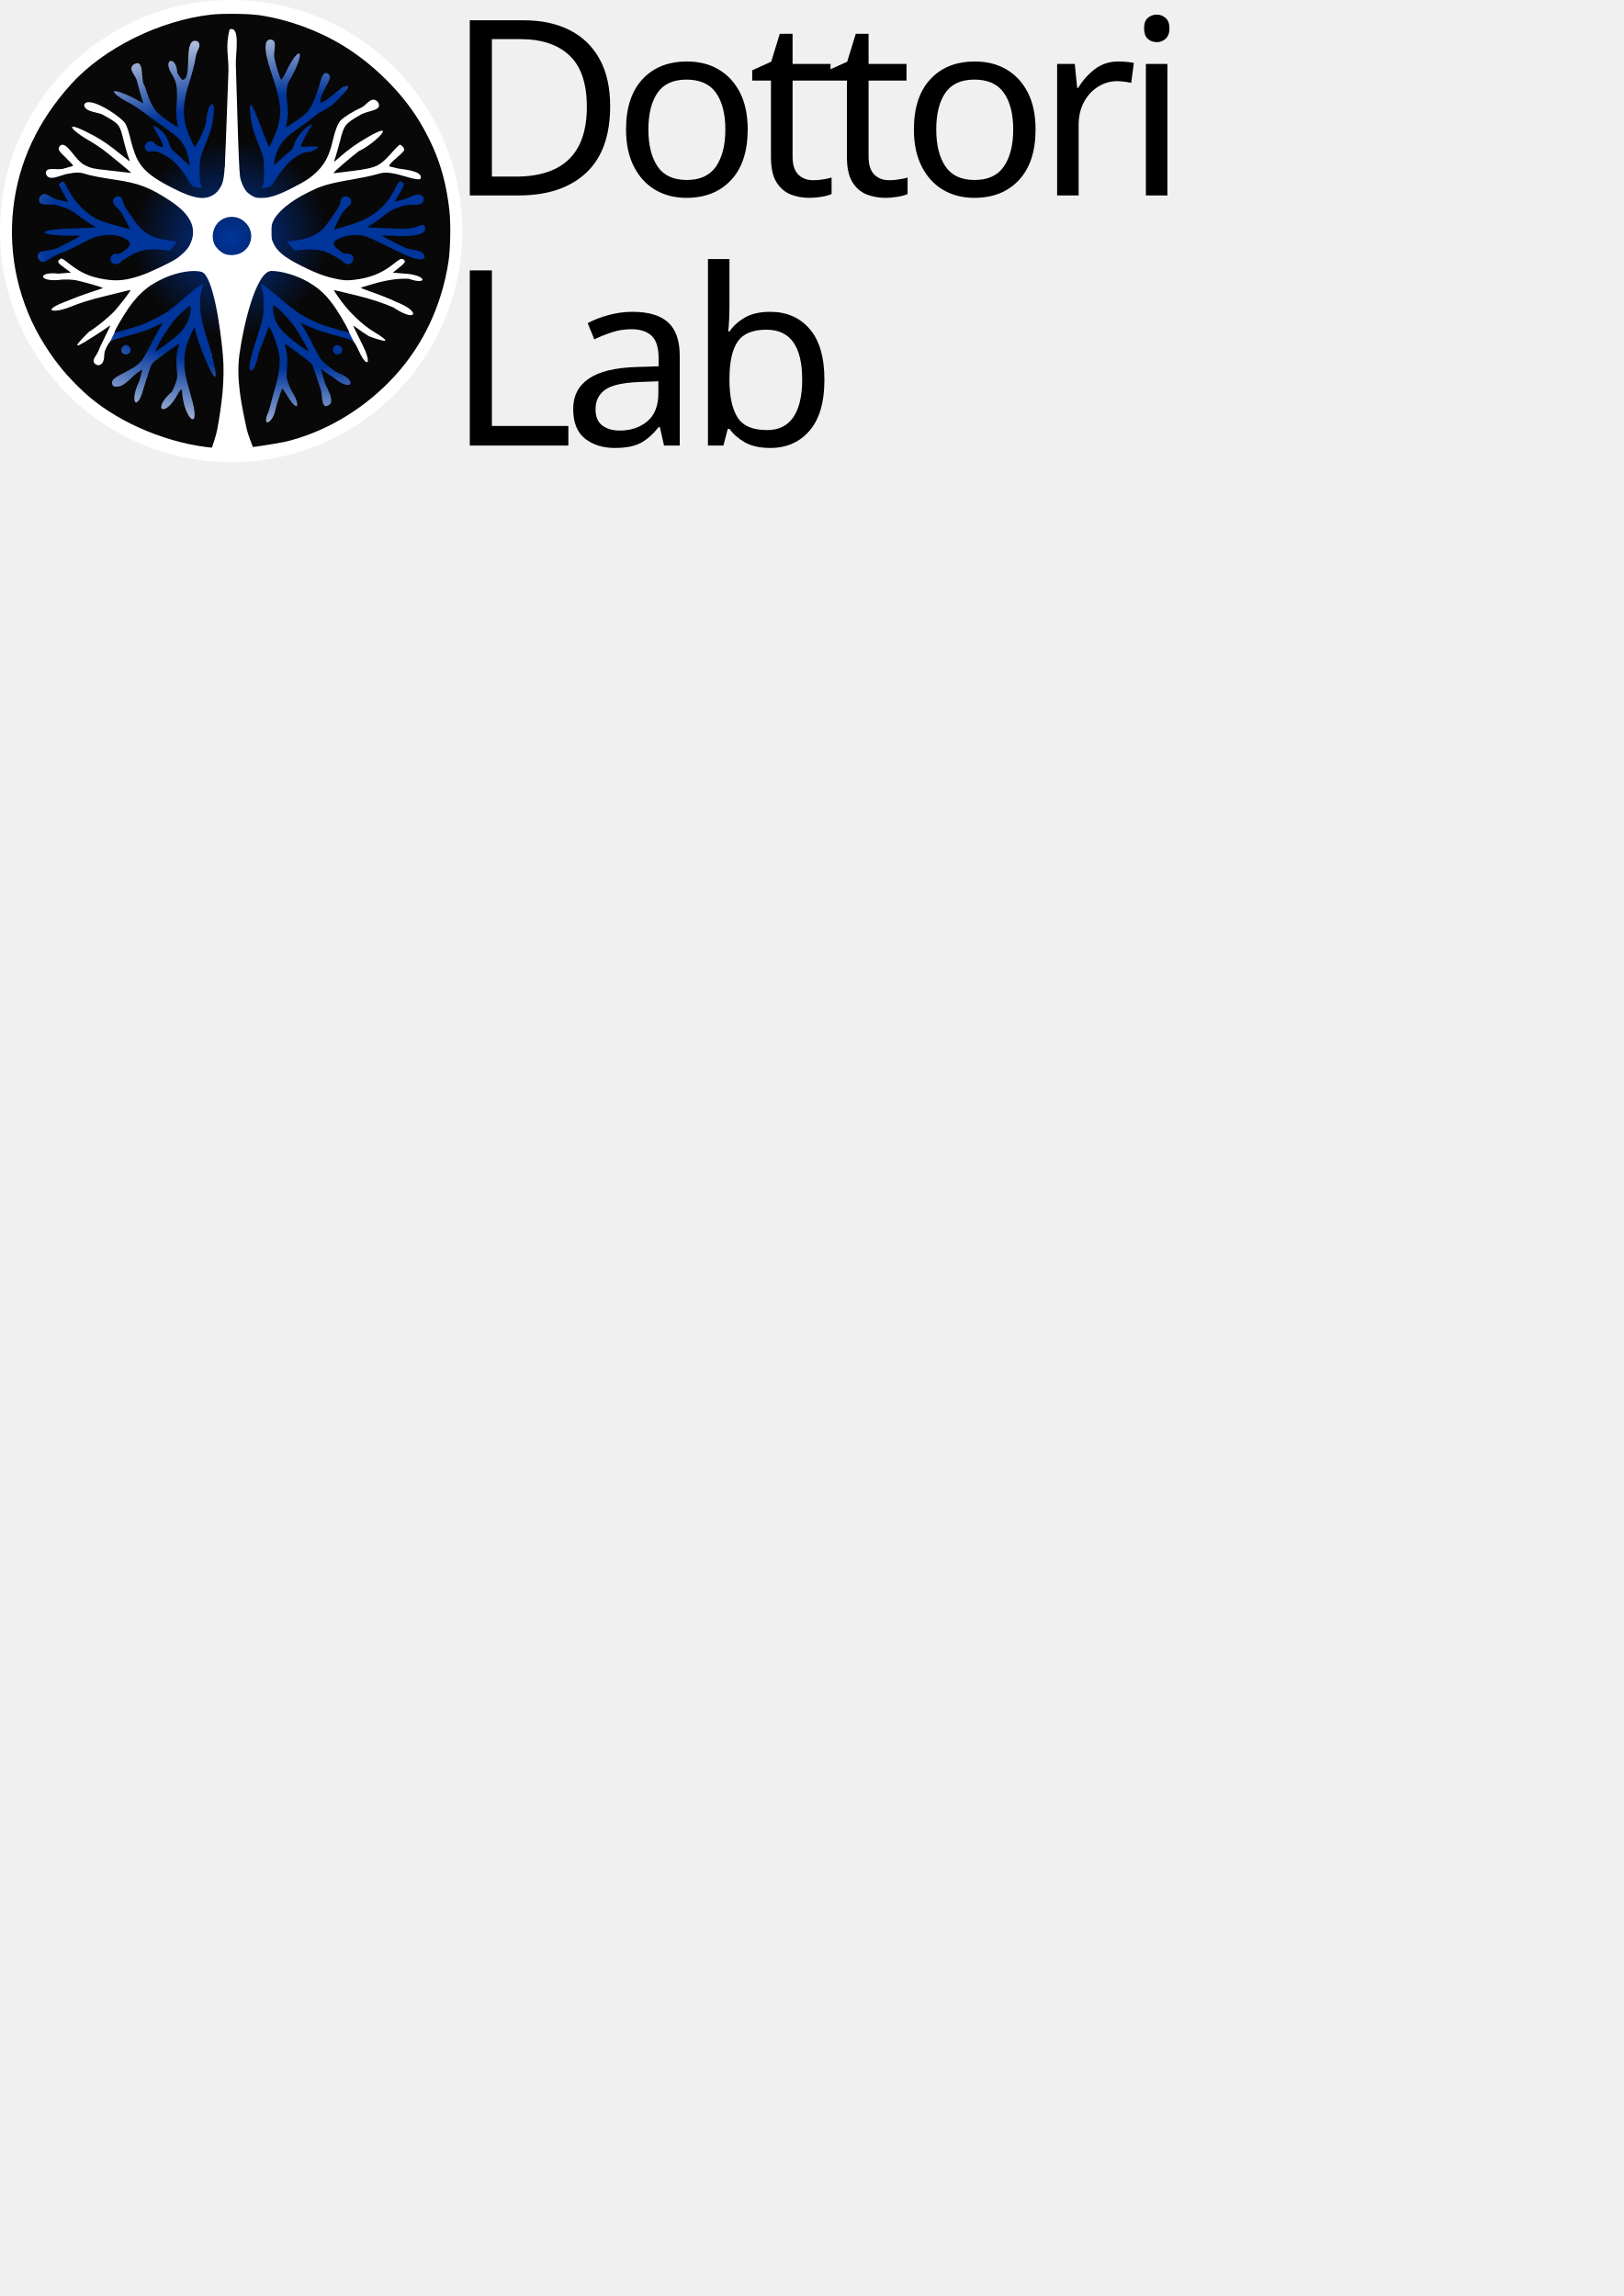
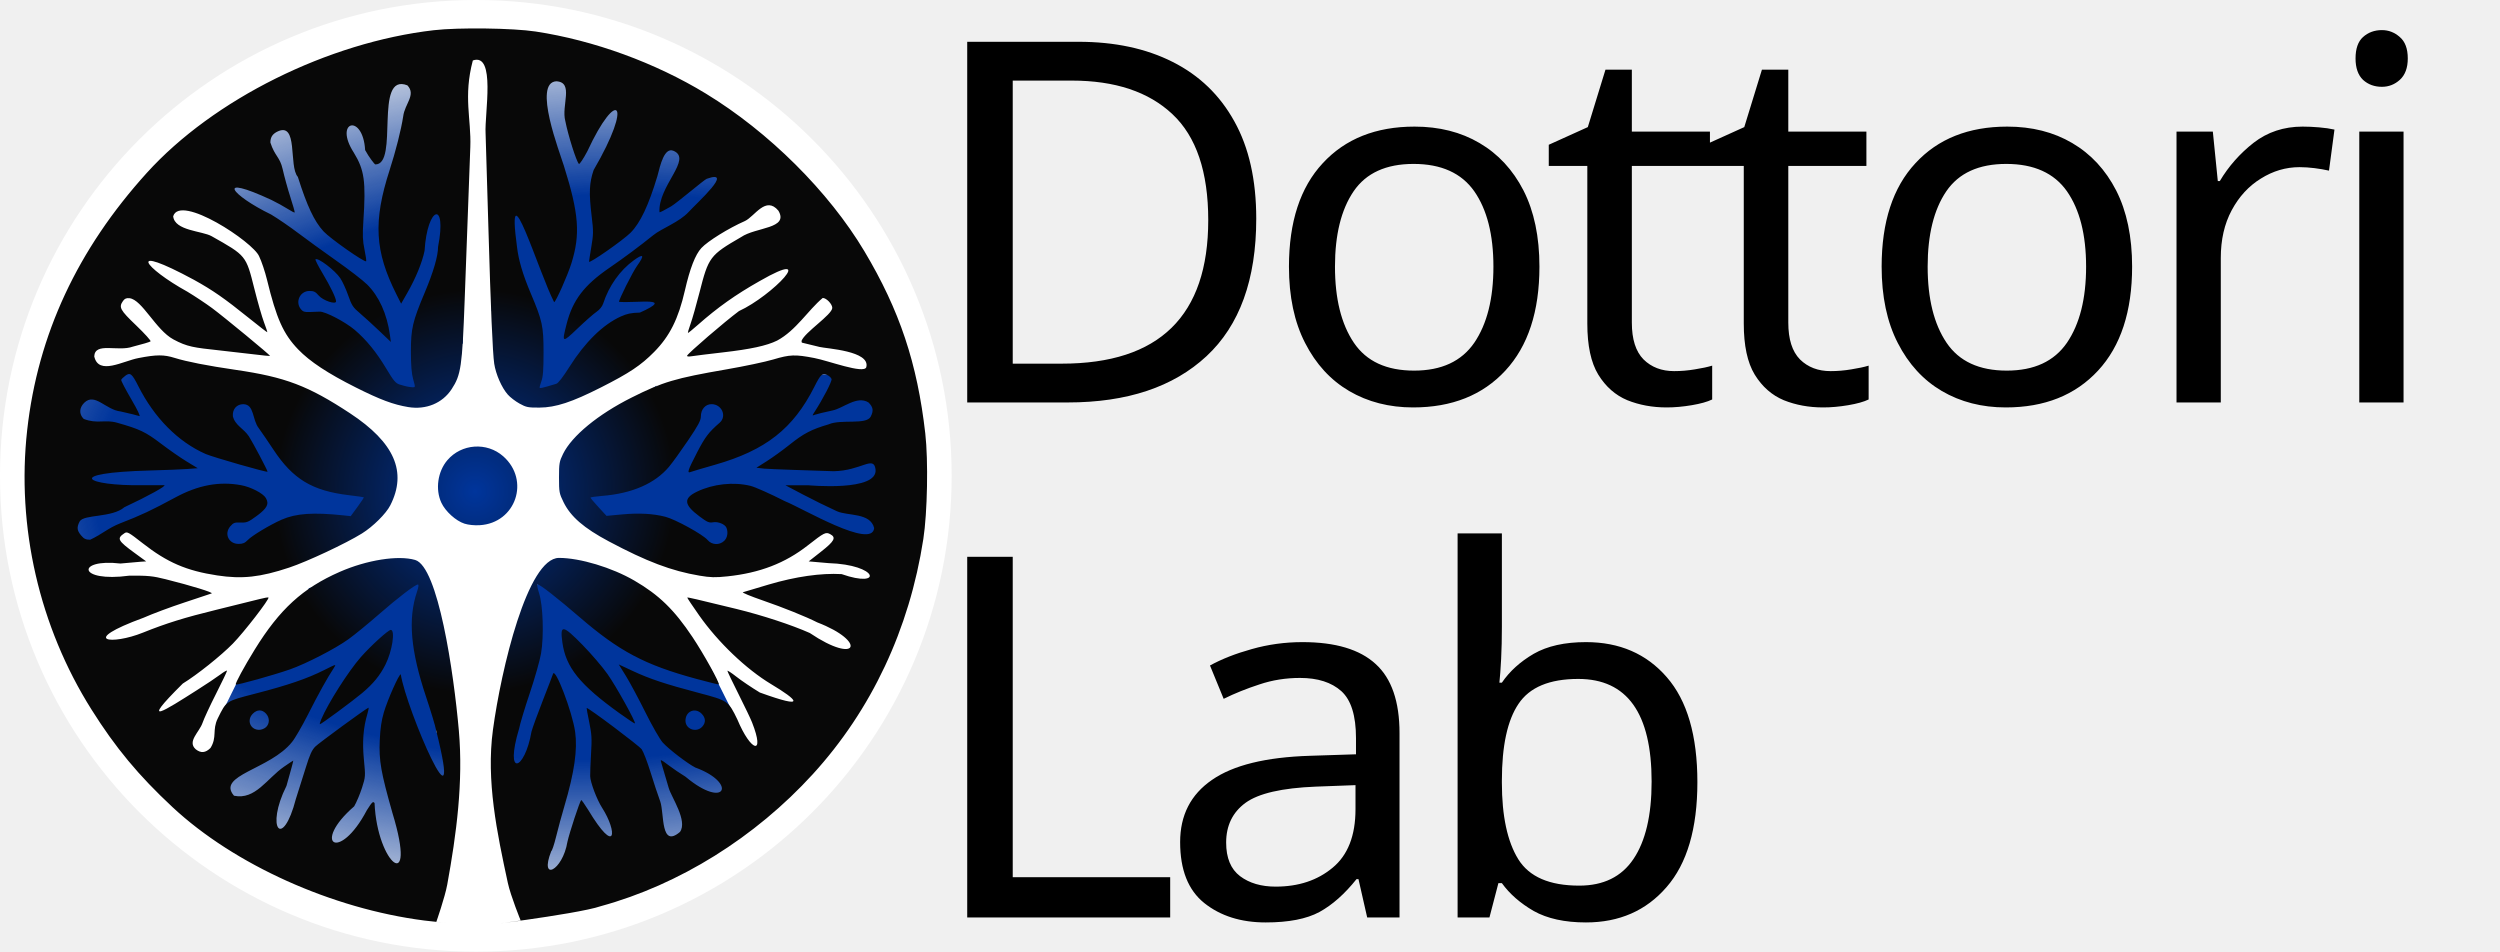
- <svg xmlns="http://www.w3.org/2000/svg" xmlns:xlink="http://www.w3.org/1999/xlink" width="210mm" height="297mm" viewBox="0 0 210 297" version="1.1" id="svg5" xml:space="preserve">
+ <svg xmlns="http://www.w3.org/2000/svg" xmlns:xlink="http://www.w3.org/1999/xlink" width="157.043mm" height="59.78mm" viewBox="0 0 157.043 59.78" version="1.1" id="svg5" xml:space="preserve">
  <defs id="defs2">
    <linearGradient id="linearGradient6978">
      <stop style="stop-color:#00359c;stop-opacity:1;" offset="0" id="stop6974" />
      <stop style="stop-color:#080808;stop-opacity:1;" offset="0.447" id="stop7051" />
    </linearGradient>
    <linearGradient id="linearGradient6970">
      <stop style="stop-color:#00359c;stop-opacity:1;" offset="0.618" id="stop6966" />
      <stop style="stop-color:#00359c;stop-opacity:0;" offset="1" id="stop6968" />
    </linearGradient>
    <radialGradient xlink:href="#linearGradient6970" id="radialGradient6972" cx="27.957" cy="-263.784" fx="27.957" fy="-263.784" r="71.915" gradientUnits="userSpaceOnUse" gradientTransform="matrix(-0.7123148,0.02668398,-0.01491936,-0.3982161,53.59553,-75.82818)" />
    <radialGradient xlink:href="#linearGradient6978" id="radialGradient6980" cx="8.427" cy="-261.489" fx="8.427" fy="-261.489" r="71.136" gradientTransform="matrix(0.1888326,-0.3529371,0.3483482,0.1863774,119.3323,82.57699)" gradientUnits="userSpaceOnUse" />
  </defs>
-   <g id="layer1">
+   <g id="layer1" transform="translate(-3.2186508e-6,-1.0848045e-5)">
    <circle style="fill:url(#radialGradient6972);fill-opacity:1;stroke:none;stroke-width:2.465;stroke-linecap:round;stroke-dasharray:none;stroke-opacity:1" id="path2923-7" cx="29.89" cy="29.89" r="28.658" />
    <rect style="fill:#ffffff;fill-opacity:1;stroke:none;stroke-width:1.817;stroke-linecap:round;stroke-dasharray:none;stroke-opacity:1" id="rect4549" width="6.237" height="7.196" x="26.956" y="51.976" />
    <rect style="fill:#ffffff;fill-opacity:1;stroke:none;stroke-width:0.761;stroke-linecap:round;stroke-dasharray:none;stroke-opacity:1" id="rect3329-2-3" width="3.176" height="3.157" x="29.16" y="31.308" transform="rotate(26.29646)" />
    <rect style="fill:#ffffff;fill-opacity:1;stroke:none;stroke-width:1.526;stroke-linecap:round;stroke-dasharray:none;stroke-opacity:1" id="rect3329-2-8" width="6.37" height="6.332" x="31.072" y="22.686" transform="rotate(36.45696)" />
    <rect style="fill:#ffffff;fill-opacity:1;stroke:none;stroke-width:2.315;stroke-linecap:round;stroke-dasharray:none;stroke-opacity:1" id="rect3329" width="14.662" height="6.332" x="4.728" y="34.44" />
    <rect style="fill:#ffffff;fill-opacity:1;stroke:none;stroke-width:1.526;stroke-linecap:round;stroke-dasharray:none;stroke-opacity:1" id="rect3329-2" width="6.37" height="6.332" x="6.971" y="33.309" />
    <rect style="fill:#ffffff;fill-opacity:1;stroke:none;stroke-width:1.424;stroke-linecap:round;stroke-dasharray:none;stroke-opacity:1" id="rect3329-2-7" width="5.088" height="6.898" x="8.906" y="40.672" />
    <rect style="fill:#ffffff;fill-opacity:1;stroke:none;stroke-width:2.703;stroke-linecap:round;stroke-dasharray:none;stroke-opacity:1" id="rect3327" width="18.936" height="3.3" x="-11.103" y="38.021" transform="matrix(0.967945,-0.2511623,0.4227361,0.9062528,0,0)" />
    <rect style="fill:#ffffff;fill-opacity:1;stroke:none;stroke-width:2.315;stroke-linecap:round;stroke-dasharray:none;stroke-opacity:1" id="rect3325" width="3.053" height="13.795" x="28.474" y="44.805" />
    <rect style="fill:#ffffff;fill-opacity:1;stroke:none;stroke-width:3.981;stroke-linecap:round;stroke-dasharray:none;stroke-opacity:1" id="rect3187-9-4" width="5.315" height="10.963" x="8.691" y="12.621" />
    <rect style="fill:#ffffff;fill-opacity:1;stroke:none;stroke-width:3.838;stroke-linecap:round;stroke-dasharray:none;stroke-opacity:1" id="rect3187-9-4-7" width="5.315" height="10.19" x="12.262" y="14.034" />
    <rect style="fill:#ffffff;fill-opacity:1;stroke:none;stroke-width:2.665;stroke-linecap:round;stroke-dasharray:none;stroke-opacity:1" id="rect3187-9-4-7-6" width="5.315" height="4.913" x="15.034" y="19.937" />
    <rect style="fill:#ffffff;fill-opacity:1;stroke:none;stroke-width:2.665;stroke-linecap:round;stroke-dasharray:none;stroke-opacity:1" id="rect3187-9-4-7-6-3" width="5.315" height="4.913" x="18.232" y="22.016" />
    <rect style="fill:#ffffff;fill-opacity:1;stroke:none;stroke-width:2.791;stroke-linecap:round;stroke-dasharray:none;stroke-opacity:1" id="rect3187" width="5.315" height="5.39" x="5.562" y="17.882" />
    <rect style="fill:#ffffff;fill-opacity:1;stroke:none;stroke-width:2.791;stroke-linecap:round;stroke-dasharray:none;stroke-opacity:1" id="rect3187-4" width="5.315" height="5.39" x="22.764" y="24.583" />
    <rect style="fill:#ffffff;fill-opacity:1;stroke:none;stroke-width:2.998;stroke-linecap:round;stroke-dasharray:none;stroke-opacity:1" id="rect3187-9" width="5.315" height="6.219" x="23.442" y="29.257" />
    <rect style="fill:#ffffff;fill-opacity:1;stroke:none;stroke-width:2.998;stroke-linecap:round;stroke-dasharray:none;stroke-opacity:1" id="rect3187-9-2" width="5.315" height="6.219" x="21.131" y="37.255" transform="rotate(-8.143125)" />
    <rect style="fill:#ffffff;fill-opacity:1;stroke:none;stroke-width:5.169;stroke-linecap:round;stroke-dasharray:none;stroke-opacity:1" id="rect2977" width="4.975" height="24.424" x="27.419" y="21.587" />
    <circle style="fill:none;fill-opacity:1;stroke:#ffffff;stroke-width:2.465;stroke-linecap:round;stroke-dasharray:none;stroke-opacity:1" id="path2923" cx="29.89" cy="29.89" r="28.658" />
    <rect style="fill:#ffffff;fill-opacity:1;stroke:none;stroke-width:19.103;stroke-linecap:round;stroke-dasharray:none;stroke-opacity:1" id="rect2869" width="1.809" height="53.334" x="29.077" y="2.364" />
    <rect style="fill:#ffffff;fill-opacity:1;stroke:none;stroke-width:3.426;stroke-linecap:round;stroke-dasharray:none;stroke-opacity:1" id="rect3401" width="5.917" height="10.823" x="31.053" y="24.855" />
    <rect style="fill:#ffffff;fill-opacity:1;stroke:none;stroke-width:3.426;stroke-linecap:round;stroke-dasharray:none;stroke-opacity:1" id="rect3401-2" width="5.917" height="10.823" x="40.176" y="11.667" transform="rotate(24.94635)" />
    <rect style="fill:#ffffff;fill-opacity:1;stroke:none;stroke-width:3.751;stroke-linecap:round;stroke-dasharray:none;stroke-opacity:1" id="rect3401-8" width="5.171" height="14.848" x="20.405" y="-69.822" transform="matrix(-0.7164543,0.697634,-0.943356,-0.3317822,0,0)" />
    <rect style="fill:#ffffff;fill-opacity:1;stroke:none;stroke-width:3.224;stroke-linecap:round;stroke-dasharray:none;stroke-opacity:1" id="rect3401-27" width="6.002" height="9.45" x="8.246" y="54.796" transform="matrix(0.8579335,-0.5137607,0.6953327,0.718688,0,0)" />
    <rect style="fill:#ffffff;fill-opacity:1;stroke:none;stroke-width:1.079;stroke-linecap:round;stroke-dasharray:none;stroke-opacity:1" id="rect3460" width="1.998" height="2.299" x="50.901" y="33.422" />
    <rect style="fill:#ffffff;fill-opacity:1;stroke:none;stroke-width:1.079;stroke-linecap:round;stroke-dasharray:none;stroke-opacity:1" id="rect3460-1" width="1.998" height="2.299" x="53.181" y="35.024" />
    <rect style="fill:#ffffff;fill-opacity:1;stroke:none;stroke-width:2.315;stroke-linecap:round;stroke-dasharray:none;stroke-opacity:1" id="rect3506" width="9.084" height="3.128" x="42.345" y="38.812" />
    <rect style="fill:#ffffff;fill-opacity:1;stroke:none;stroke-width:2.663;stroke-linecap:round;stroke-dasharray:none;stroke-opacity:1" id="rect3508" width="3.918" height="8.299" x="21.597" y="51.118" transform="matrix(0.9677592,-0.2518771,0.447718,0.8941748,0,0)" />
    <rect style="fill:#ffffff;fill-opacity:1;stroke:none;stroke-width:2.315;stroke-linecap:round;stroke-dasharray:none;stroke-opacity:1" id="rect3510" width="19.136" height="2.345" x="13.633" y="41.02" transform="rotate(-34.62032)" />
    <rect style="fill:#ffffff;fill-opacity:1;stroke:none;stroke-width:2.199;stroke-linecap:round;stroke-dasharray:none;stroke-opacity:1" id="rect3525" width="8.849" height="8.795" x="41.225" y="15.677" />
    <rect style="fill:#ffffff;fill-opacity:1;stroke:none;stroke-width:2.323;stroke-linecap:round;stroke-dasharray:none;stroke-opacity:1" id="rect3540" width="9.222" height="3.838" x="19.307" y="40.643" transform="rotate(-42.62852)" />
    <rect style="fill:#ffffff;fill-opacity:1;stroke:none;stroke-width:2.315;stroke-linecap:round;stroke-dasharray:none;stroke-opacity:1" id="rect3555" width="5.97" height="5.57" x="48.981" y="17.943" />
    <rect style="fill:#ffffff;fill-opacity:1;stroke:none;stroke-width:2.315;stroke-linecap:round;stroke-dasharray:none;stroke-opacity:1" id="rect3557" width="1.439" height="3.465" x="30.458" y="19.542" />
    <rect style="fill:#00359c;fill-opacity:1;stroke:none;stroke-width:2.315;stroke-linecap:round;stroke-dasharray:none;stroke-opacity:1" id="rect3559" width="3.411" height="2.265" x="21.902" y="20.581" />
    <rect style="fill:#ffffff;fill-opacity:1;stroke:none;stroke-width:2.315;stroke-linecap:round;stroke-dasharray:none;stroke-opacity:1" id="rect4585" width="5.717" height="5.104" x="27.263" y="53.069" />
    <path style="fill:url(#radialGradient6980);fill-opacity:1;stroke-width:0.088" d="M 26.657,57.825 C 20.853,57.08 14.711,54.314 10.837,50.702 8.703,48.712 7.255,46.969 5.745,44.567 2.468,39.359 1.027,33.092 1.708,27.012 2.38,21.014 4.863,15.677 9.221,10.862 13.401,6.244 20.607,2.662 27.255,1.897 c 1.555,-0.179 4.965,-0.135 6.392,0.083 3.666,0.559 7.505,1.958 10.688,3.896 3.957,2.409 7.724,6.155 9.965,9.91 2.21,3.703 3.32,7.025 3.824,11.446 0.194,1.7 0.133,4.968 -0.123,6.629 -0.875,5.664 -3.253,10.725 -6.939,14.767 -3.628,3.978 -8.394,6.947 -13.314,8.293 -1.527,0.535 -9.224,1.439 -5.036,0.916 0,0 -0.634,-1.556 -0.811,-2.374 -0.681,-3.147 -1.369,-6.424 -0.936,-9.615 0.519,-3.822 2.174,-10.802 4.15,-10.802 1.316,0 3.322,0.604 4.735,1.426 1.546,0.899 2.501,1.827 3.65,3.547 0.698,1.045 1.726,2.898 1.65,2.974 -0.015,0.015 -0.66,-0.145 -1.432,-0.355 -3.201,-0.87 -4.814,-1.722 -7.287,-3.852 -1.427,-1.229 -2.507,-2.073 -2.655,-2.073 -0.056,0 -0.021,0.218 0.087,0.549 0.25,0.763 0.312,2.7 0.122,3.798 -0.075,0.435 -0.395,1.557 -0.709,2.492 -0.315,0.935 -0.614,1.93 -0.665,2.21 -0.945,3.126 0.356,2.647 0.775,0.199 0.061,-0.233 0.382,-1.116 0.713,-1.961 0.331,-0.845 0.619,-1.596 0.64,-1.668 0.131,-0.447 1.218,2.403 1.391,3.648 0.155,1.114 -0.053,2.551 -0.669,4.633 -0.172,0.579 -0.409,1.452 -0.527,1.939 -0.118,0.487 -0.256,0.9 -0.307,0.917 -0.766,1.949 0.712,1.252 1.017,-0.587 0.13,-0.587 0.77,-2.529 0.865,-2.624 0.019,-0.019 0.219,0.261 0.444,0.623 1.76,2.923 1.849,1.387 0.867,-0.142 -0.332,-0.522 -0.733,-1.585 -0.746,-1.977 -0.006,-0.181 0.019,-0.822 0.055,-1.426 0.057,-0.942 0.04,-1.221 -0.115,-1.972 -0.1,-0.481 -0.173,-0.881 -0.163,-0.89 0.066,-0.058 3.305,2.373 3.461,2.598 0.107,0.154 0.355,0.799 0.552,1.435 0.197,0.636 0.474,1.47 0.616,1.853 0.253,0.759 0.008,2.947 1.235,1.899 0.495,-0.695 -0.538,-2.177 -0.706,-2.755 -0.227,-0.782 -0.443,-1.517 -0.481,-1.633 -0.061,-0.185 -0.007,-0.163 0.446,0.182 0.283,0.216 0.772,0.548 1.086,0.737 2.522,2.117 3.284,0.395 0.615,-0.577 -0.493,-0.252 -1.676,-1.159 -2.041,-1.565 -0.183,-0.204 -0.672,-1.056 -1.104,-1.925 -0.427,-0.857 -0.975,-1.88 -1.219,-2.272 l -0.443,-0.713 0.889,0.415 c 1.064,0.496 2.027,0.816 4.137,1.374 1.833,0.484 1.861,0.504 2.424,1.667 0.849,2.035 1.764,2.318 0.928,0.195 -0.081,-0.211 -0.463,-1.011 -0.849,-1.778 -0.387,-0.767 -0.703,-1.429 -0.703,-1.47 0,-0.042 0.255,0.125 0.566,0.369 0.311,0.245 0.972,0.691 1.47,0.992 3.03,1.098 2.36,0.463 0.708,-0.528 -1.569,-0.943 -3.33,-2.626 -4.523,-4.322 -0.422,-0.599 -0.756,-1.101 -0.743,-1.114 0.027,-0.027 0.57,0.099 3.091,0.715 1.615,0.395 3.466,1.002 4.605,1.51 3.03,2.045 3.612,0.537 0.471,-0.666 -0.704,-0.359 -2.131,-0.933 -3.436,-1.383 -0.748,-0.258 -1.304,-0.488 -1.235,-0.511 0.068,-0.023 0.795,-0.241 1.616,-0.483 1.698,-0.502 3.29,-0.73 4.584,-0.656 2.611,0.918 2.339,-0.592 -0.836,-0.691 l -1.232,-0.108 0.782,-0.615 c 0.842,-0.662 0.959,-0.887 0.567,-1.097 -0.278,-0.149 -0.375,-0.099 -1.406,0.708 -1.426,1.117 -3.017,1.73 -5.048,1.944 -0.77,0.081 -1.059,0.074 -1.756,-0.044 -1.763,-0.299 -3.312,-0.885 -5.698,-2.155 -1.562,-0.832 -2.392,-1.549 -2.838,-2.455 -0.272,-0.553 -0.288,-0.636 -0.288,-1.552 0,-0.889 0.021,-1.01 0.254,-1.485 0.555,-1.132 2.197,-2.483 4.304,-3.539 1.97,-0.988 2.728,-1.213 5.978,-1.775 1.111,-0.192 2.423,-0.47 2.917,-0.617 1.055,-0.315 1.383,-0.326 2.59,-0.092 0.859,0.162 3.105,1.016 3.259,0.578 0.275,-1.031 -2.509,-1.168 -2.935,-1.275 -0.586,-0.148 -1.081,-0.268 -1.099,-0.268 -0.018,0 -0.033,-0.05 -0.033,-0.112 0.198,-0.541 1.914,-1.639 1.932,-2.072 0,-0.239 -0.37,-0.626 -0.6,-0.626 -0.924,0.769 -1.671,2.038 -2.868,2.68 -0.654,0.322 -1.661,0.54 -3.424,0.742 -0.869,0.1 -1.734,0.206 -1.921,0.237 -0.214,0.035 -0.328,0.023 -0.307,-0.032 0.06,-0.157 2.35,-2.127 3.259,-2.803 2.08,-0.951 5.07,-4.052 1.289,-1.879 -1.502,0.85 -2.629,1.649 -3.864,2.74 -0.318,0.281 -0.6,0.511 -0.626,0.511 -0.026,0 0.044,-0.251 0.155,-0.557 0.111,-0.306 0.367,-1.205 0.569,-1.997 0.563,-2.213 0.652,-2.331 2.604,-3.461 0.937,-0.643 3.022,-0.517 2.35,-1.661 -0.795,-0.956 -1.489,0.359 -2.102,0.647 -1.027,0.451 -2.34,1.266 -2.739,1.699 -0.38,0.412 -0.717,1.28 -1.032,2.657 -0.41,1.789 -0.954,2.878 -1.934,3.87 -0.832,0.842 -1.555,1.324 -3.338,2.227 -1.836,0.93 -2.846,1.261 -3.863,1.268 -0.716,0.005 -0.834,-0.019 -1.257,-0.253 -0.257,-0.142 -0.589,-0.397 -0.737,-0.567 -0.382,-0.435 -0.749,-1.272 -0.851,-1.94 -0.096,-0.632 -0.224,-3.603 -0.359,-8.341 -0.049,-1.714 -0.131,-4.473 -0.183,-6.13 -0.071,-1.215 0.66,-5.085 -0.801,-4.575 -0.606,2.288 -0.093,3.666 -0.158,5.436 -0.049,1.328 -0.128,3.461 -0.175,4.741 -0.047,1.28 -0.129,3.472 -0.18,4.873 -0.154,4.18 -0.23,4.7 -0.818,5.597 -0.579,0.885 -1.61,1.31 -2.727,1.126 -0.931,-0.154 -1.757,-0.462 -3.278,-1.225 -1.773,-0.889 -2.902,-1.633 -3.638,-2.399 -0.929,-0.965 -1.364,-1.94 -1.955,-4.372 -0.123,-0.507 -0.345,-1.168 -0.493,-1.469 -0.357,-0.891 -4.975,-3.943 -5.401,-2.52 0.091,0.914 1.819,0.916 2.412,1.25 2.179,1.226 2.163,1.207 2.684,3.29 0.208,0.832 0.482,1.785 0.608,2.118 0.126,0.333 0.22,0.615 0.207,0.626 -0.013,0.011 -0.537,-0.394 -1.164,-0.899 -1.525,-1.229 -2.268,-1.745 -3.446,-2.396 -4.342,-2.344 -3.125,-0.752 -0.402,0.753 0.474,0.286 1.166,0.746 1.539,1.022 0.756,0.56 3.688,2.979 3.65,3.011 -0.013,0.011 -0.439,-0.031 -0.946,-0.094 -0.507,-0.063 -1.515,-0.179 -2.239,-0.257 C 12.179,21.836 11.763,21.789 10.892,21.32 9.783,20.722 8.929,18.823 8.136,18.732 7.938,18.712 7.832,18.757 7.728,18.905 c -0.28,0.399 -0.192,0.563 0.83,1.541 0.533,0.511 0.938,0.96 0.9,0.998 -0.038,0.038 -0.541,0.187 -1.117,0.332 -0.927,0.335 -2.379,-0.307 -2.421,0.611 0.271,1.22 1.817,0.28 2.791,0.103 1.119,-0.217 1.584,-0.219 2.258,-0.008 0.76,0.238 2.059,0.492 3.841,0.752 3.117,0.454 4.553,1 7.178,2.728 2.794,1.839 3.599,3.683 2.527,5.785 -0.266,0.522 -1.079,1.328 -1.777,1.763 -1.003,0.625 -3.434,1.765 -4.569,2.143 -1.824,0.608 -2.958,0.732 -4.522,0.494 -1.937,-0.294 -3.145,-0.816 -4.688,-2.025 -0.879,-0.688 -0.971,-0.74 -1.137,-0.63 -0.502,0.333 -0.434,0.464 0.657,1.26 l 0.703,0.513 -0.336,0.021 c -0.185,0.012 -0.762,0.062 -1.282,0.113 -2.79,-0.327 -2.714,1.206 0.566,0.762 1.178,-0.007 1.462,0.021 2.268,0.223 1.626,0.407 3.033,0.841 2.897,0.893 -0.072,0.028 -0.843,0.284 -1.712,0.57 -0.869,0.286 -2.024,0.716 -2.565,0.957 -4.13,1.514 -1.974,1.718 -0.046,0.939 1.469,-0.591 2.61,-0.946 4.641,-1.444 1.201,-0.295 2.416,-0.596 2.7,-0.669 0.284,-0.073 0.532,-0.117 0.552,-0.097 0.084,0.084 -1.541,2.186 -2.239,2.898 -0.746,0.761 -2.251,1.962 -3.144,2.508 -2.841,2.818 -1.084,1.666 0.869,0.427 0.591,-0.374 1.263,-0.822 1.492,-0.996 0.229,-0.174 0.417,-0.279 0.417,-0.233 0,0.046 -0.312,0.7 -0.694,1.454 -0.382,0.754 -0.76,1.57 -0.841,1.813 -0.204,0.595 -0.984,1.173 -0.428,1.665 0.324,0.255 0.614,0.228 0.926,-0.084 0.426,-0.682 0.097,-1.124 0.454,-1.852 0.554,-1.12 0.491,-1.078 2.383,-1.567 2.018,-0.521 3.234,-0.937 4.288,-1.467 0.786,-0.395 0.791,-0.396 0.628,-0.148 -0.418,0.636 -0.959,1.608 -1.608,2.892 -0.389,0.768 -0.851,1.565 -1.027,1.771 -1.38,1.728 -4.759,2.075 -3.642,3.371 1.336,0.283 2.072,-1.084 3.143,-1.824 0.304,-0.211 0.566,-0.384 0.581,-0.384 0.015,0 -0.177,0.715 -0.427,1.59 -1.34,2.67 -0.247,4.054 0.594,0.806 0.169,-0.521 0.45,-1.409 0.624,-1.973 0.242,-0.786 0.38,-1.09 0.591,-1.301 0.224,-0.224 3.126,-2.348 3.337,-2.442 0.033,-0.015 0.007,0.151 -0.059,0.369 -0.264,0.876 -0.333,1.772 -0.223,2.891 0.103,1.048 0.1,1.082 -0.12,1.771 -0.123,0.386 -0.344,0.91 -0.491,1.163 -2.709,2.347 -0.949,3.561 0.794,0.247 0.332,-0.526 0.391,-0.58 0.486,-0.45 0.164,3.871 2.708,5.821 1.129,0.641 -0.728,-2.56 -0.86,-3.312 -0.803,-4.577 0.034,-0.761 0.108,-1.263 0.26,-1.77 0.247,-0.824 0.955,-2.413 1.061,-2.382 0.335,2.181 4.051,10.778 2.212,3.485 -0.035,-0.217 -0.315,-1.146 -0.621,-2.063 -0.975,-2.917 -1.149,-4.901 -0.577,-6.595 0.102,-0.302 0.125,-0.472 0.063,-0.47 -0.181,0.006 -1.261,0.832 -2.465,1.884 -0.663,0.579 -1.518,1.279 -1.901,1.554 -0.836,0.6 -2.645,1.533 -3.675,1.895 -0.985,0.346 -3.345,1.005 -3.401,0.95 -0.053,-0.053 0.527,-1.123 1.193,-2.2 1.564,-2.532 3.016,-3.859 5.335,-4.876 1.707,-0.749 3.667,-1.059 4.737,-0.75 1.446,0.417 2.424,7.048 2.748,10.724 0.283,3.219 -0.15,6.488 -0.729,9.667 -0.146,0.801 -0.687,2.345 -0.687,2.345 1.733,0.183 -0.313,-0.03 -0.751,-0.085 z M 16.719,45.67 c 0.23,-0.23 0.223,-0.596 -0.015,-0.85 -0.247,-0.263 -0.552,-0.258 -0.823,0.012 -0.402,0.402 -0.162,1.014 0.399,1.014 0.146,0 0.341,-0.078 0.439,-0.176 z m 27.39,-0.017 c 0.239,-0.257 0.226,-0.559 -0.036,-0.822 -0.411,-0.411 -1.014,-0.149 -1.014,0.441 0,0.531 0.68,0.777 1.05,0.38 z M 15.565,33.923 c 0.262,-0.275 1.387,-0.952 2.126,-1.278 0.899,-0.397 1.994,-0.473 3.902,-0.269 l 0.439,0.047 0.426,-0.581 c 0.234,-0.32 0.412,-0.592 0.395,-0.604 -0.017,-0.013 -0.44,-0.072 -0.94,-0.132 -2.304,-0.277 -3.512,-1.007 -4.739,-2.864 -0.319,-0.483 -0.73,-1.084 -0.912,-1.335 -0.436,-0.556 -0.27,-1.501 -0.976,-1.518 -0.419,0 -0.694,0.315 -0.658,0.755 0.137,0.586 0.68,0.765 1.01,1.271 0.263,0.412 1.169,2.129 1.169,2.216 0,0.07 -3.443,-0.916 -3.894,-1.115 -1.732,-0.766 -3.221,-2.269 -4.228,-4.268 -0.391,-0.776 -0.509,-0.871 -0.811,-0.646 -0.128,0.095 -0.245,0.212 -0.26,0.259 -0.016,0.047 0.267,0.592 0.628,1.21 0.409,0.701 0.6,1.102 0.506,1.064 -0.083,-0.033 -0.605,-0.162 -1.16,-0.286 -0.958,-0.107 -1.62,-1.195 -2.29,-0.555 -0.327,0.327 -0.343,0.718 -0.041,1.02 0.864,0.336 1.313,0.019 2.097,0.24 1.418,0.4 1.797,0.581 2.756,1.312 0.505,0.385 1.232,0.891 1.615,1.123 l 0.696,0.423 -0.638,0.048 c -0.351,0.027 -1.392,0.068 -2.313,0.093 -5.603,0.149 -4.035,0.974 -0.537,0.927 0.685,-0.004 1.306,-0.006 1.378,-0.002 0.217,0.01 -1.004,0.686 -2.494,1.382 -0.787,0.677 -2.561,0.435 -2.816,0.9 -0.188,0.364 -0.167,0.565 0.094,0.874 0.182,0.217 0.295,0.27 0.571,0.27 0.774,-0.363 1.125,-0.734 1.902,-1.037 1.272,-0.491 1.936,-0.803 3.453,-1.622 1.438,-0.776 2.754,-1.02 4.129,-0.766 0.61,0.113 1.373,0.508 1.547,0.8 0.224,0.376 0.087,0.647 -0.57,1.13 -0.532,0.391 -0.63,0.431 -1.015,0.415 -0.372,-0.015 -0.454,0.014 -0.646,0.238 -0.403,0.468 -0.103,1.105 0.521,1.105 0.265,0 0.401,-0.058 0.579,-0.245 z m 29.925,0.054 c 0.199,-0.187 0.261,-0.523 0.149,-0.815 -0.088,-0.229 -0.53,-0.413 -0.849,-0.353 -0.244,0.046 -0.364,-0.007 -0.85,-0.37 -0.984,-0.735 -1.026,-1.134 -0.162,-1.552 1.01,-0.489 2.301,-0.629 3.368,-0.366 0.288,0.071 1.256,0.503 2.151,0.959 1.114,0.444 5.484,3.05 5.616,1.693 -0.236,-0.984 -1.658,-0.749 -2.344,-1.06 -0.57,-0.259 -1.53,-0.732 -2.134,-1.051 l -1.097,-0.579 1.417,-0.002 c 0,0 4.449,0.425 4.242,-1.014 -0.125,-0.87 -0.895,0.103 -2.634,0.134 -1.003,-0.03 -4.115,-0.133 -4.375,-0.163 l -0.472,-0.056 0.657,-0.416 c 0.361,-0.229 1.002,-0.692 1.423,-1.029 0.889,-0.711 1.371,-0.962 2.463,-1.283 0.765,-0.336 2.345,0.049 2.632,-0.474 0.197,-0.381 0.164,-0.6 -0.134,-0.899 -0.722,-0.447 -1.575,0.355 -2.243,0.499 -0.527,0.113 -1.036,0.236 -1.133,0.275 -0.168,0.067 -0.169,0.06 -0.035,-0.146 0.539,-0.825 1.132,-1.966 1.09,-2.098 -0.027,-0.085 -0.151,-0.2 -0.276,-0.257 -0.304,-0.139 -0.408,-0.043 -0.798,0.731 -1.33,2.642 -3.064,4.003 -6.258,4.913 -0.748,0.213 -1.43,0.415 -1.515,0.449 -0.249,0.1 -0.189,-0.085 0.395,-1.216 0.506,-0.98 0.729,-1.273 1.423,-1.877 0.469,-0.408 0.135,-1.166 -0.512,-1.166 -0.387,0 -0.669,0.327 -0.669,0.775 0,0.248 -0.165,0.556 -0.805,1.503 -0.443,0.655 -0.98,1.399 -1.195,1.655 -0.888,1.057 -2.324,1.681 -4.212,1.831 -0.398,0.032 -0.723,0.081 -0.721,0.11 0.002,0.029 0.229,0.298 0.505,0.598 l 0.501,0.545 0.966,-0.09 c 1.073,-0.1 1.966,-0.052 2.737,0.149 0.631,0.164 2.357,1.114 2.643,1.454 0.267,0.318 0.742,0.345 1.045,0.059 z M 34.947,24.107 c 0.116,-0.031 0.423,-0.427 0.822,-1.06 0.977,-1.55 2.105,-2.657 3.229,-3.166 0.392,-0.178 0.662,-0.233 1.2,-0.245 2.243,-1.007 -0.144,-0.59 -1.308,-0.673 -0.06,-0.061 0.842,-1.864 1.139,-2.278 0.479,-0.667 0.405,-0.783 -0.215,-0.334 -0.871,0.631 -1.56,1.603 -1.923,2.714 -0.062,0.19 -0.224,0.391 -0.426,0.527 -0.179,0.121 -0.712,0.59 -1.185,1.042 -0.974,0.933 -0.996,0.923 -0.686,-0.287 0.382,-1.493 1.096,-2.431 2.68,-3.518 0.916,-0.628 1.944,-1.394 2.763,-2.056 0.535,-0.432 1.624,-0.809 2.225,-1.462 0.535,-0.581 2.895,-2.7 1.133,-2.08 -0.153,0.051 -1.869,1.517 -2.246,1.737 -0.377,0.221 -0.702,0.386 -0.721,0.366 -0.106,-1.65 2.095,-3.35 0.878,-3.86 -0.573,-0.24 -0.83,0.893 -1.005,1.571 -0.559,1.861 -1.087,2.974 -1.696,3.579 -0.485,0.481 -2.603,1.958 -2.603,1.815 0,-0.047 0.066,-0.474 0.146,-0.948 0.13,-0.77 0.133,-0.969 0.023,-1.871 -0.183,-1.51 -0.158,-2.119 0.121,-2.941 2.537,-4.35 1.454,-5.171 -0.393,-1.183 -0.254,0.48 -0.494,0.841 -0.534,0.801 C 36.204,10.139 35.683,8.491 35.511,7.601 35.248,6.631 36.068,5.167 34.946,5.106 c -1.491,0.082 0.222,4.476 0.474,5.305 0.948,3.023 1.046,4.301 0.472,6.137 -0.236,0.754 -0.983,2.431 -1.083,2.431 -0.939,-1.795 -3.058,-8.806 -2.329,-3.446 0.09,0.791 0.368,1.732 0.849,2.867 0.745,1.76 0.814,2.077 0.815,3.74 3.98e-4,1.117 -0.032,1.533 -0.14,1.819 -0.077,0.203 -0.122,0.388 -0.1,0.41 0.022,0.022 0.225,-0.016 0.45,-0.086 0.225,-0.069 0.492,-0.148 0.594,-0.175 z m -8.992,-0.278 c -0.099,-0.353 -0.142,-0.874 -0.143,-1.734 -0.002,-1.449 0.104,-1.899 0.874,-3.729 0.543,-1.291 0.832,-2.282 0.832,-2.861 0.579,-2.958 -0.678,-2.558 -0.848,0.247 -0.15,0.736 -0.553,1.719 -1.093,2.662 l -0.379,0.662 -0.289,-0.573 c -1.371,-2.719 -1.474,-4.595 -0.433,-7.822 0.388,-1.203 0.721,-2.52 0.853,-3.38 0.095,-0.773 0.823,-1.35 0.263,-1.939 -2.135,-0.845 -0.503,5.021 -2.028,4.966 -0.039,-0.024 -0.38,-0.436 -0.627,-0.899 -0.138,-2.339 -1.999,-1.83 -0.712,0.159 0.667,1.09 0.767,1.805 0.601,4.298 -0.059,0.891 -0.046,1.228 0.071,1.792 0.079,0.382 0.126,0.712 0.104,0.734 -0.093,0.093 -2.278,-1.44 -2.683,-1.883 -0.581,-0.635 -1.035,-1.602 -1.608,-3.417 -0.596,-0.661 0.055,-3.532 -1.318,-2.83 -0.287,0.153 -0.405,0.348 -0.408,0.672 0.283,0.872 0.595,0.894 0.771,1.667 0.109,0.484 0.331,1.289 0.493,1.788 0.162,0.499 0.281,0.922 0.264,0.941 -0.017,0.018 -0.22,-0.087 -0.451,-0.234 -0.231,-0.147 -0.687,-0.398 -1.013,-0.557 -3.595,-1.667 -2.526,-0.305 -0.012,0.92 0.415,0.247 1.175,0.768 1.689,1.157 0.514,0.389 1.593,1.17 2.396,1.736 0.804,0.566 1.674,1.237 1.933,1.492 0.752,0.74 1.255,1.852 1.44,3.179 l 0.061,0.439 -0.737,-0.702 C 23.413,20.392 22.865,19.893 22.6,19.67 22.174,19.311 22.091,19.183 21.875,18.562 21.741,18.176 21.516,17.686 21.376,17.475 c -0.327,-0.492 -1.421,-1.323 -1.559,-1.184 -0.027,0.027 0.175,0.423 0.447,0.88 0.503,0.843 0.846,1.555 0.846,1.759 0,0.226 -0.828,-0.053 -1.093,-0.368 -0.194,-0.231 -0.304,-0.285 -0.577,-0.285 -0.591,0 -0.914,0.683 -0.541,1.144 0.128,0.158 0.238,0.194 0.549,0.179 0.214,-0.01 0.499,-0.021 0.634,-0.024 0.357,-0.009 1.605,0.642 2.199,1.146 0.729,0.62 1.376,1.414 1.991,2.445 0.438,0.734 0.584,0.91 0.815,0.982 0.379,0.118 0.596,0.165 0.822,0.177 0.188,0.01 0.189,0.008 0.048,-0.495 z m -5.771,21.35 c 0.413,-0.988 1.702,-3.014 2.481,-3.899 0.628,-0.714 1.725,-1.712 1.882,-1.712 0.295,0 0.092,1.331 -0.331,2.174 -0.346,0.69 -0.774,1.213 -1.471,1.797 -0.613,0.514 -2.567,1.955 -2.651,1.955 -0.023,0 0.017,-0.142 0.089,-0.315 z m 18.748,-0.363 c -2.504,-1.797 -3.387,-2.888 -3.605,-4.455 -0.16,-1.149 0.013,-1.128 1.271,0.156 0.535,0.547 1.238,1.366 1.561,1.822 0.533,0.751 1.801,3.035 1.726,3.108 -0.017,0.017 -0.446,-0.268 -0.953,-0.631 z M 29.179,32.895 c -0.541,-0.174 -1.198,-0.768 -1.453,-1.314 -0.391,-0.839 -0.232,-1.962 0.378,-2.675 0.888,-1.037 2.478,-1.149 3.504,-0.246 1.709,1.504 0.797,4.194 -1.468,4.331 -0.341,0.021 -0.714,-0.017 -0.961,-0.096 z" id="path324-7" />
    <text xml:space="preserve" style="font-style:normal;font-variant:normal;font-weight:normal;font-stretch:normal;font-size:31.727px;line-height:0.9;font-family:Perpetua;-inkscape-font-specification:'Perpetua, Normal';font-variant-ligatures:normal;font-variant-caps:normal;font-variant-numeric:normal;font-variant-east-asian:normal;letter-spacing:-1.624px;fill:#000000;fill-opacity:1;stroke:none;stroke-width:3.629;stroke-linecap:round;stroke-dasharray:none;stroke-opacity:1" x="57.679" y="25.28" id="text10383">
      <tspan id="tspan10381" style="font-style:normal;font-variant:normal;font-weight:normal;font-stretch:normal;font-size:31.727px;font-family:Montserrat;-inkscape-font-specification:'Montserrat, Normal';font-variant-ligatures:normal;font-variant-caps:normal;font-variant-numeric:normal;font-variant-east-asian:normal;fill:#000000;fill-opacity:1;stroke-width:3.629" x="57.679" y="25.28">Dottori</tspan>
      <tspan style="font-style:normal;font-variant:normal;font-weight:normal;font-stretch:normal;font-size:31.727px;font-family:Montserrat;-inkscape-font-specification:'Montserrat, Normal';font-variant-ligatures:normal;font-variant-caps:normal;font-variant-numeric:normal;font-variant-east-asian:normal;fill:#000000;fill-opacity:1;stroke-width:3.629" x="57.679" y="57.633" id="tspan10385">Lab</tspan>
    </text>
  </g>
</svg>
